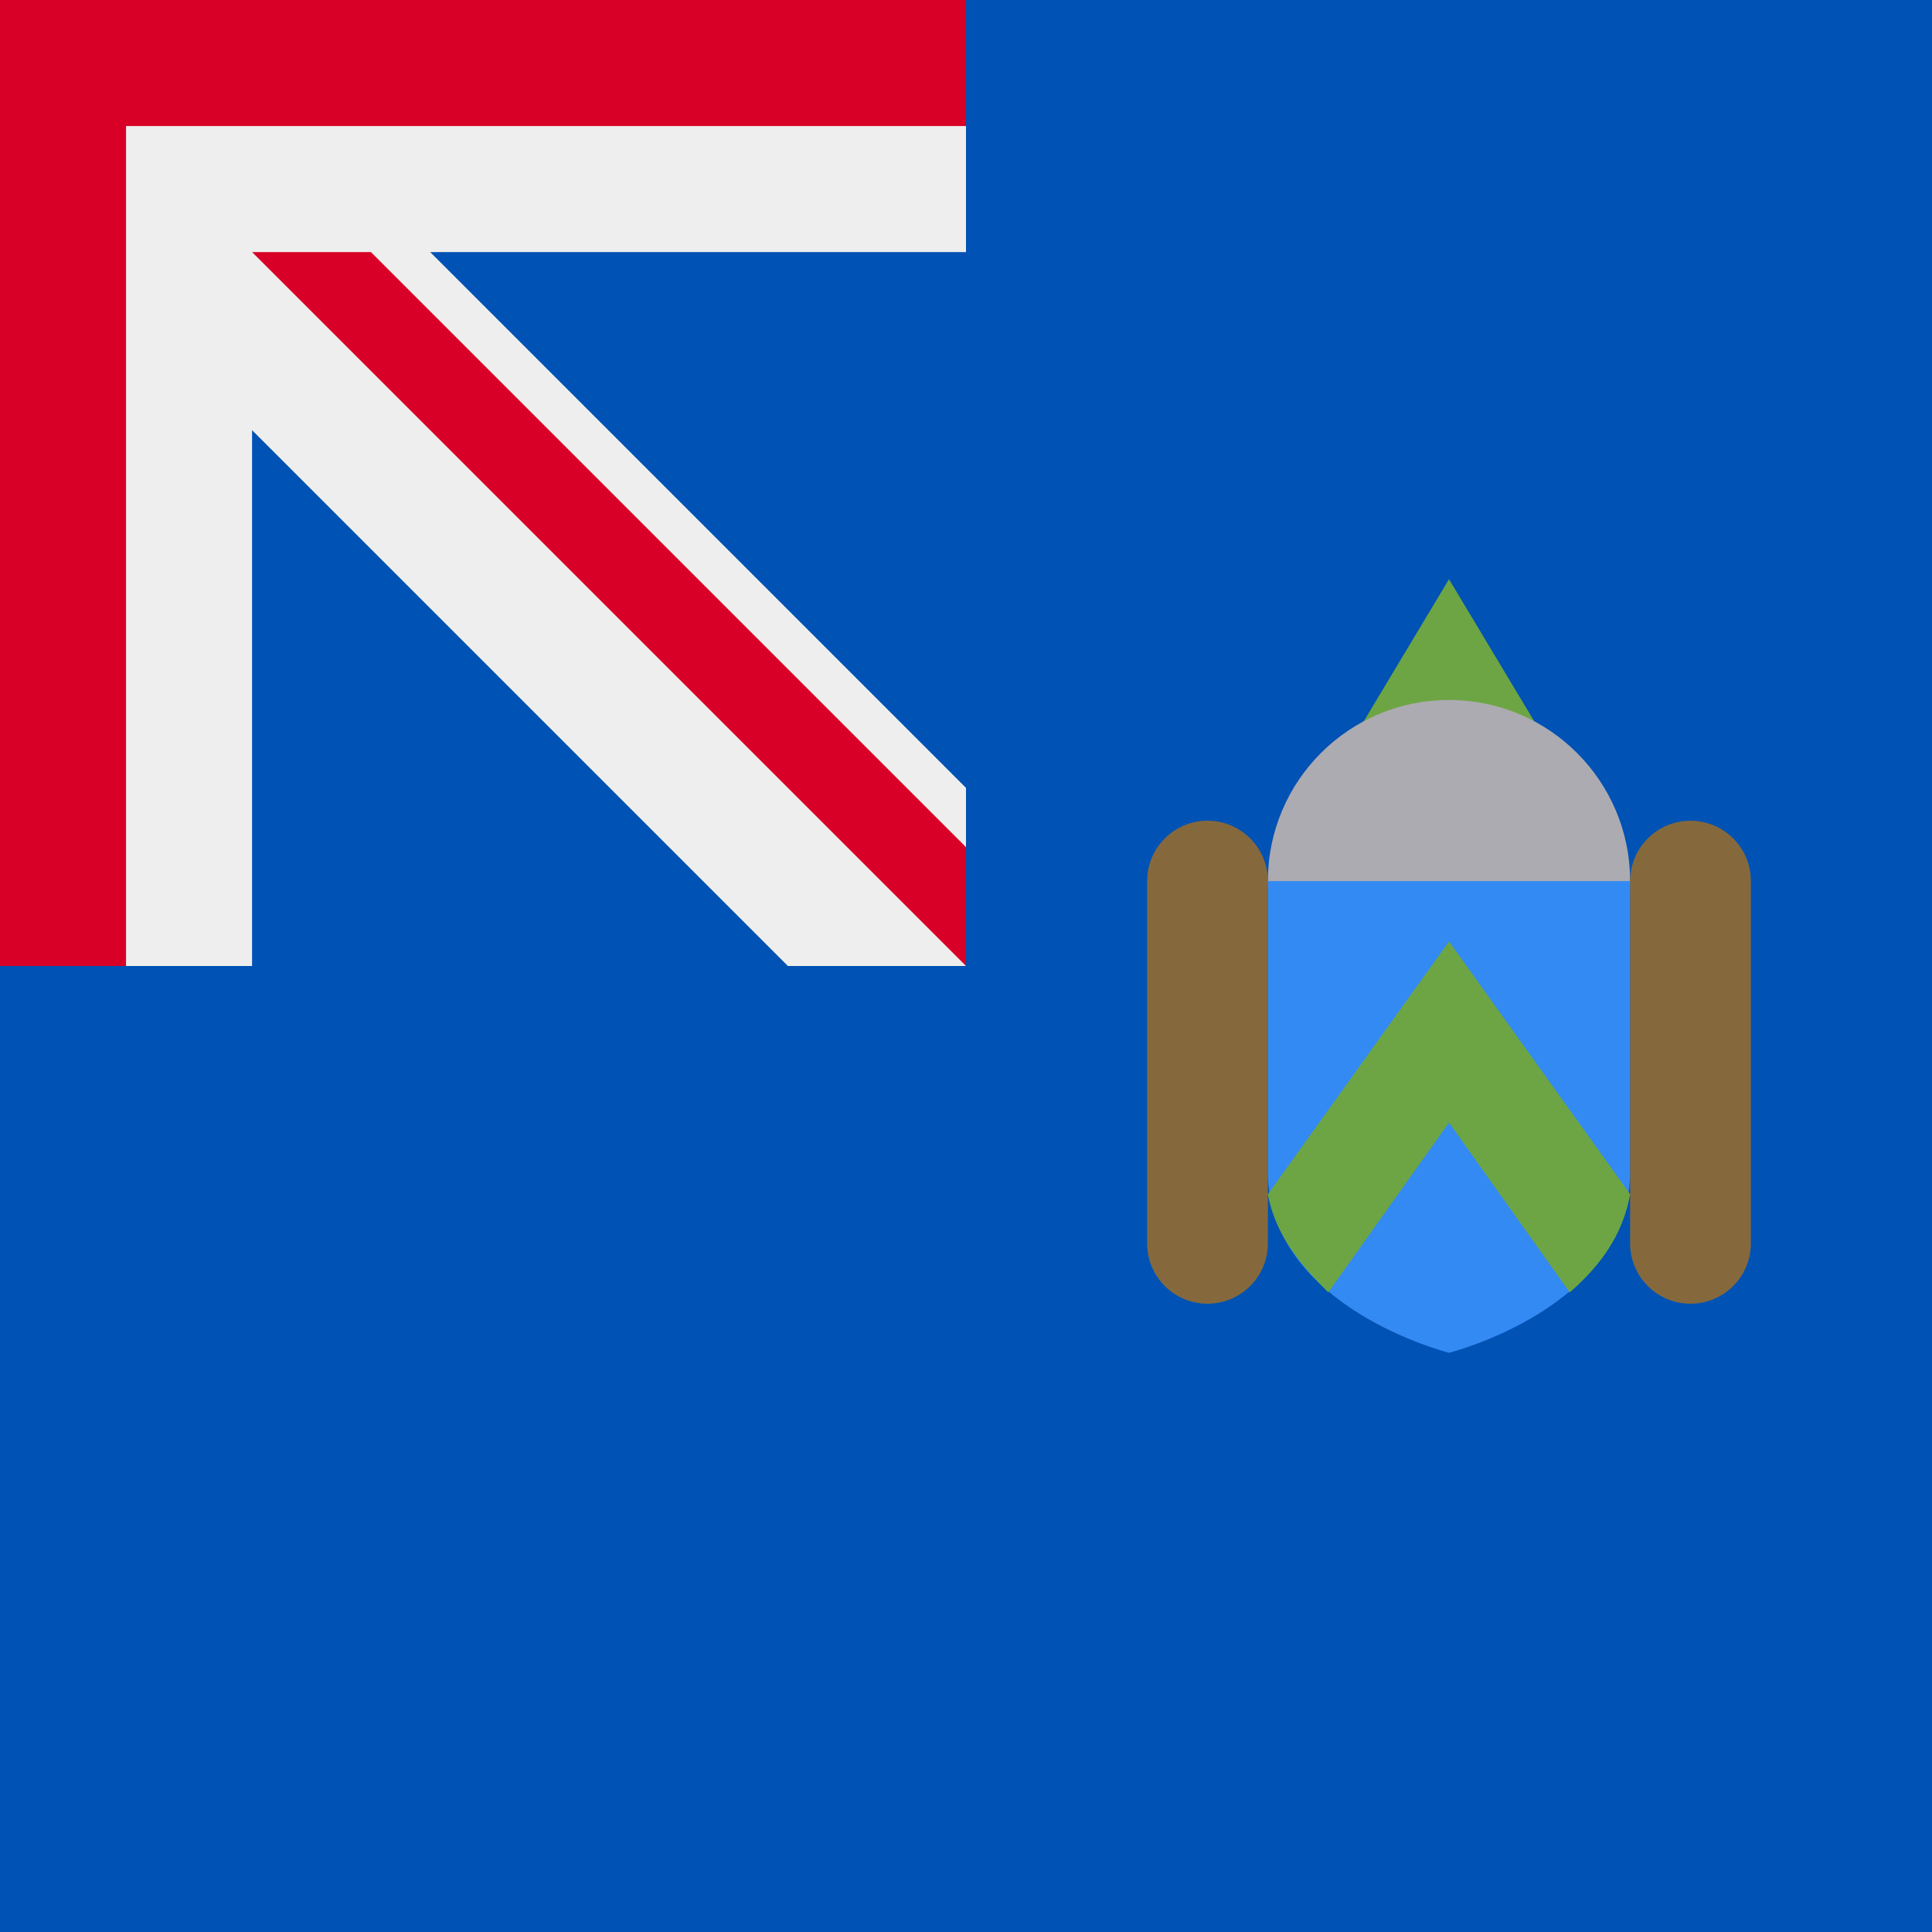
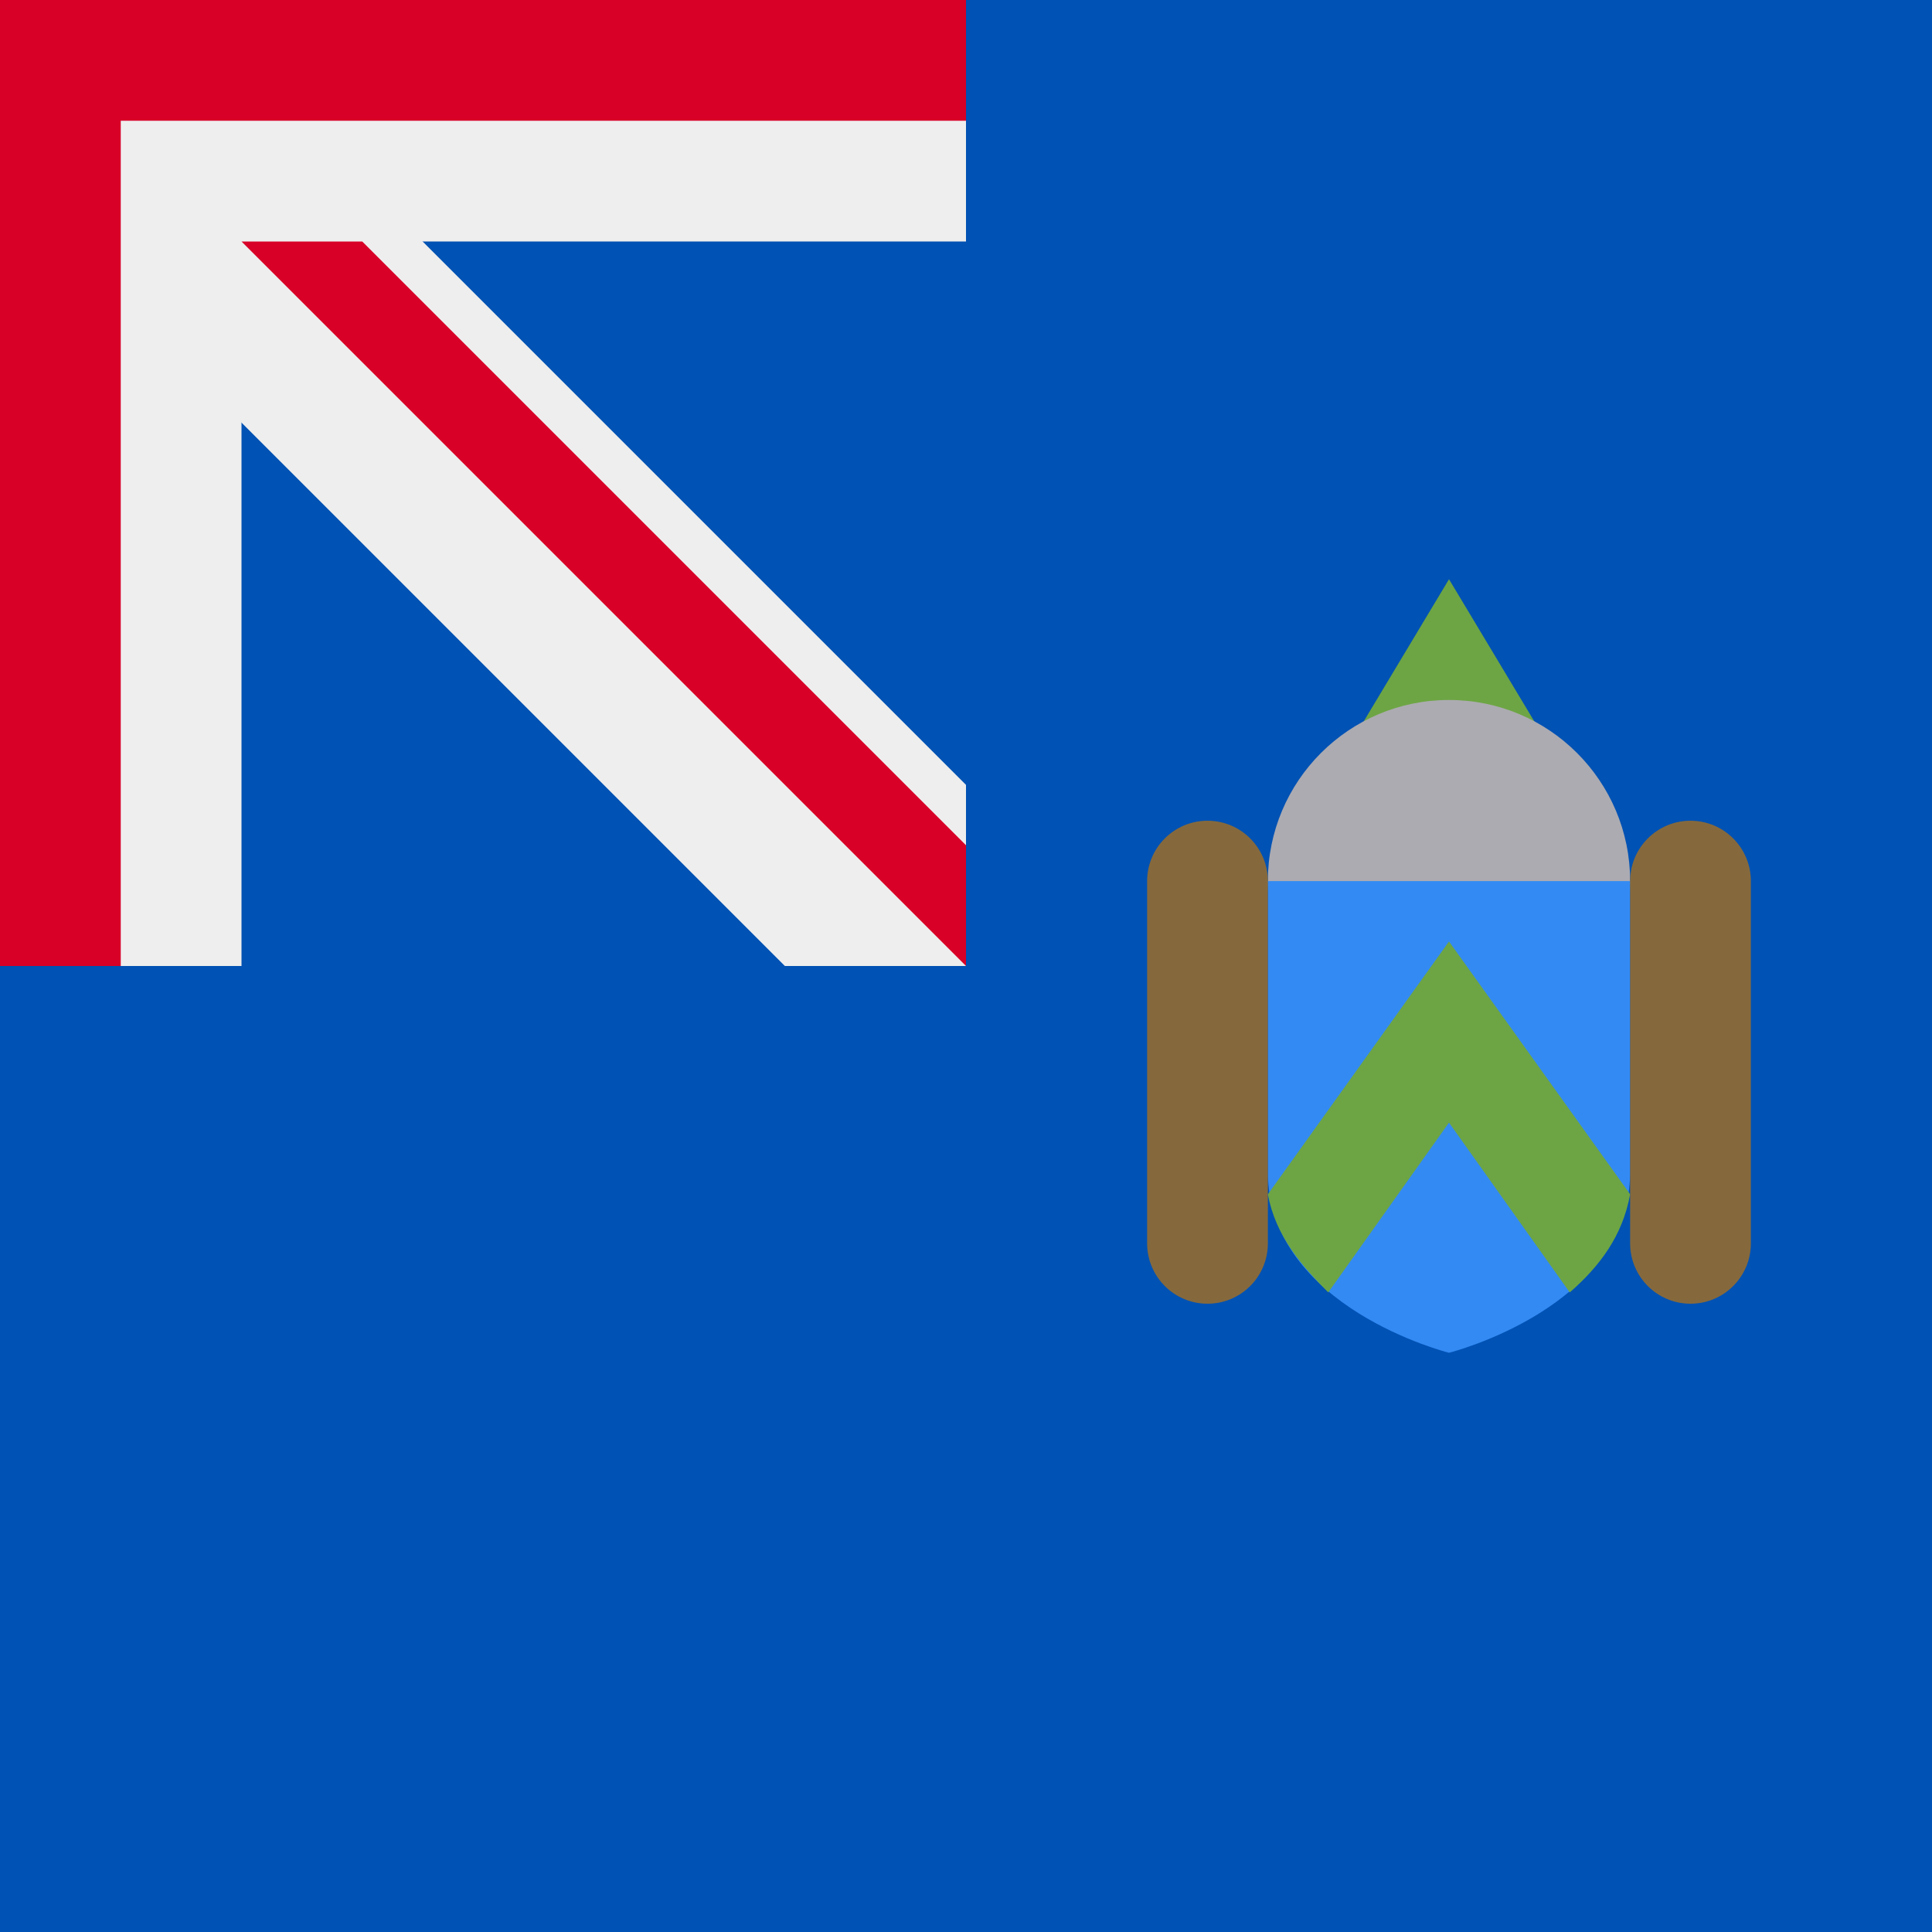
<svg xmlns="http://www.w3.org/2000/svg" width="512" height="512" fill="none">
  <g clip-path="url(#a)">
    <path fill="#0052B4" d="M0 0h512v512H0z" />
-     <path fill="#EEE" d="M0 0h256v256H0z" />
-     <path fill="#0052B4" d="m66.8 114 142 142h-142V114ZM256 208.8v-142H114l142 142Z" />
-     <path fill="#D80027" d="M256 0H0v256h33.4V33.4H256V0Z" />
-     <path fill="#D80027" d="M256 224.5 98.3 66.8H66.8L256 256v-31.5Z" />
+     <g clip-path="url(#b)">
+       <path fill="#0052B4" d="M-256-256h512v512h-512z" />
+       <path fill="#EEE" d="M208 256h48v-48L48 0l208-208v-48h-48L0-48l-208-208h-48v48L-48 0l-208 208v48h48L0 48l208 208Z" />
+       <path fill="#EEE" d="M256 64V-64H64v-192H-64v192h-192V64h192v192H64V64h192Z" />
+       <path fill="#D80027" d="M256 32v-64H32v-224h-64v224h-224v64h224v224h64V32h224Z" />
+       <path fill="#D80027" d="M256 224v32L64 64h32l160 160Z" />
+     </g>
    <path fill="#6DA544" d="m336 233.5 48-80 48 80h-96Z" />
    <path fill="#ACABB1" d="M384 281.5a48 48 0 1 0 0-96 48 48 0 0 0 0 96Z" />
    <path fill="#338AF3" d="M336 233.5v77c0 36 48 48 48 48s48-12 48-48v-77h-96Z" />
    <path fill="#85693D" d="M336 233.5a16 16 0 1 0-32 0v96a16 16 0 1 0 32 0v-96Zm128 0a16 16 0 1 0-32 0v96a16 16 0 1 0 32 0v-96Z" />
    <path fill="#6DA544" d="m384 249.5-48 67c2 11 9 19 16 26l32-45 32 45c8-7 14-15 16-26l-48-67Z" />
  </g>
  <defs>
    <clipPath id="a">
      <path fill="#fff" d="M0 0h512v512H0z" />
    </clipPath>
+     <clipPath id="b">
+       <path fill="#fff" d="M0 0h512v512H0z" />
+     </clipPath>
  </defs>
</svg>
